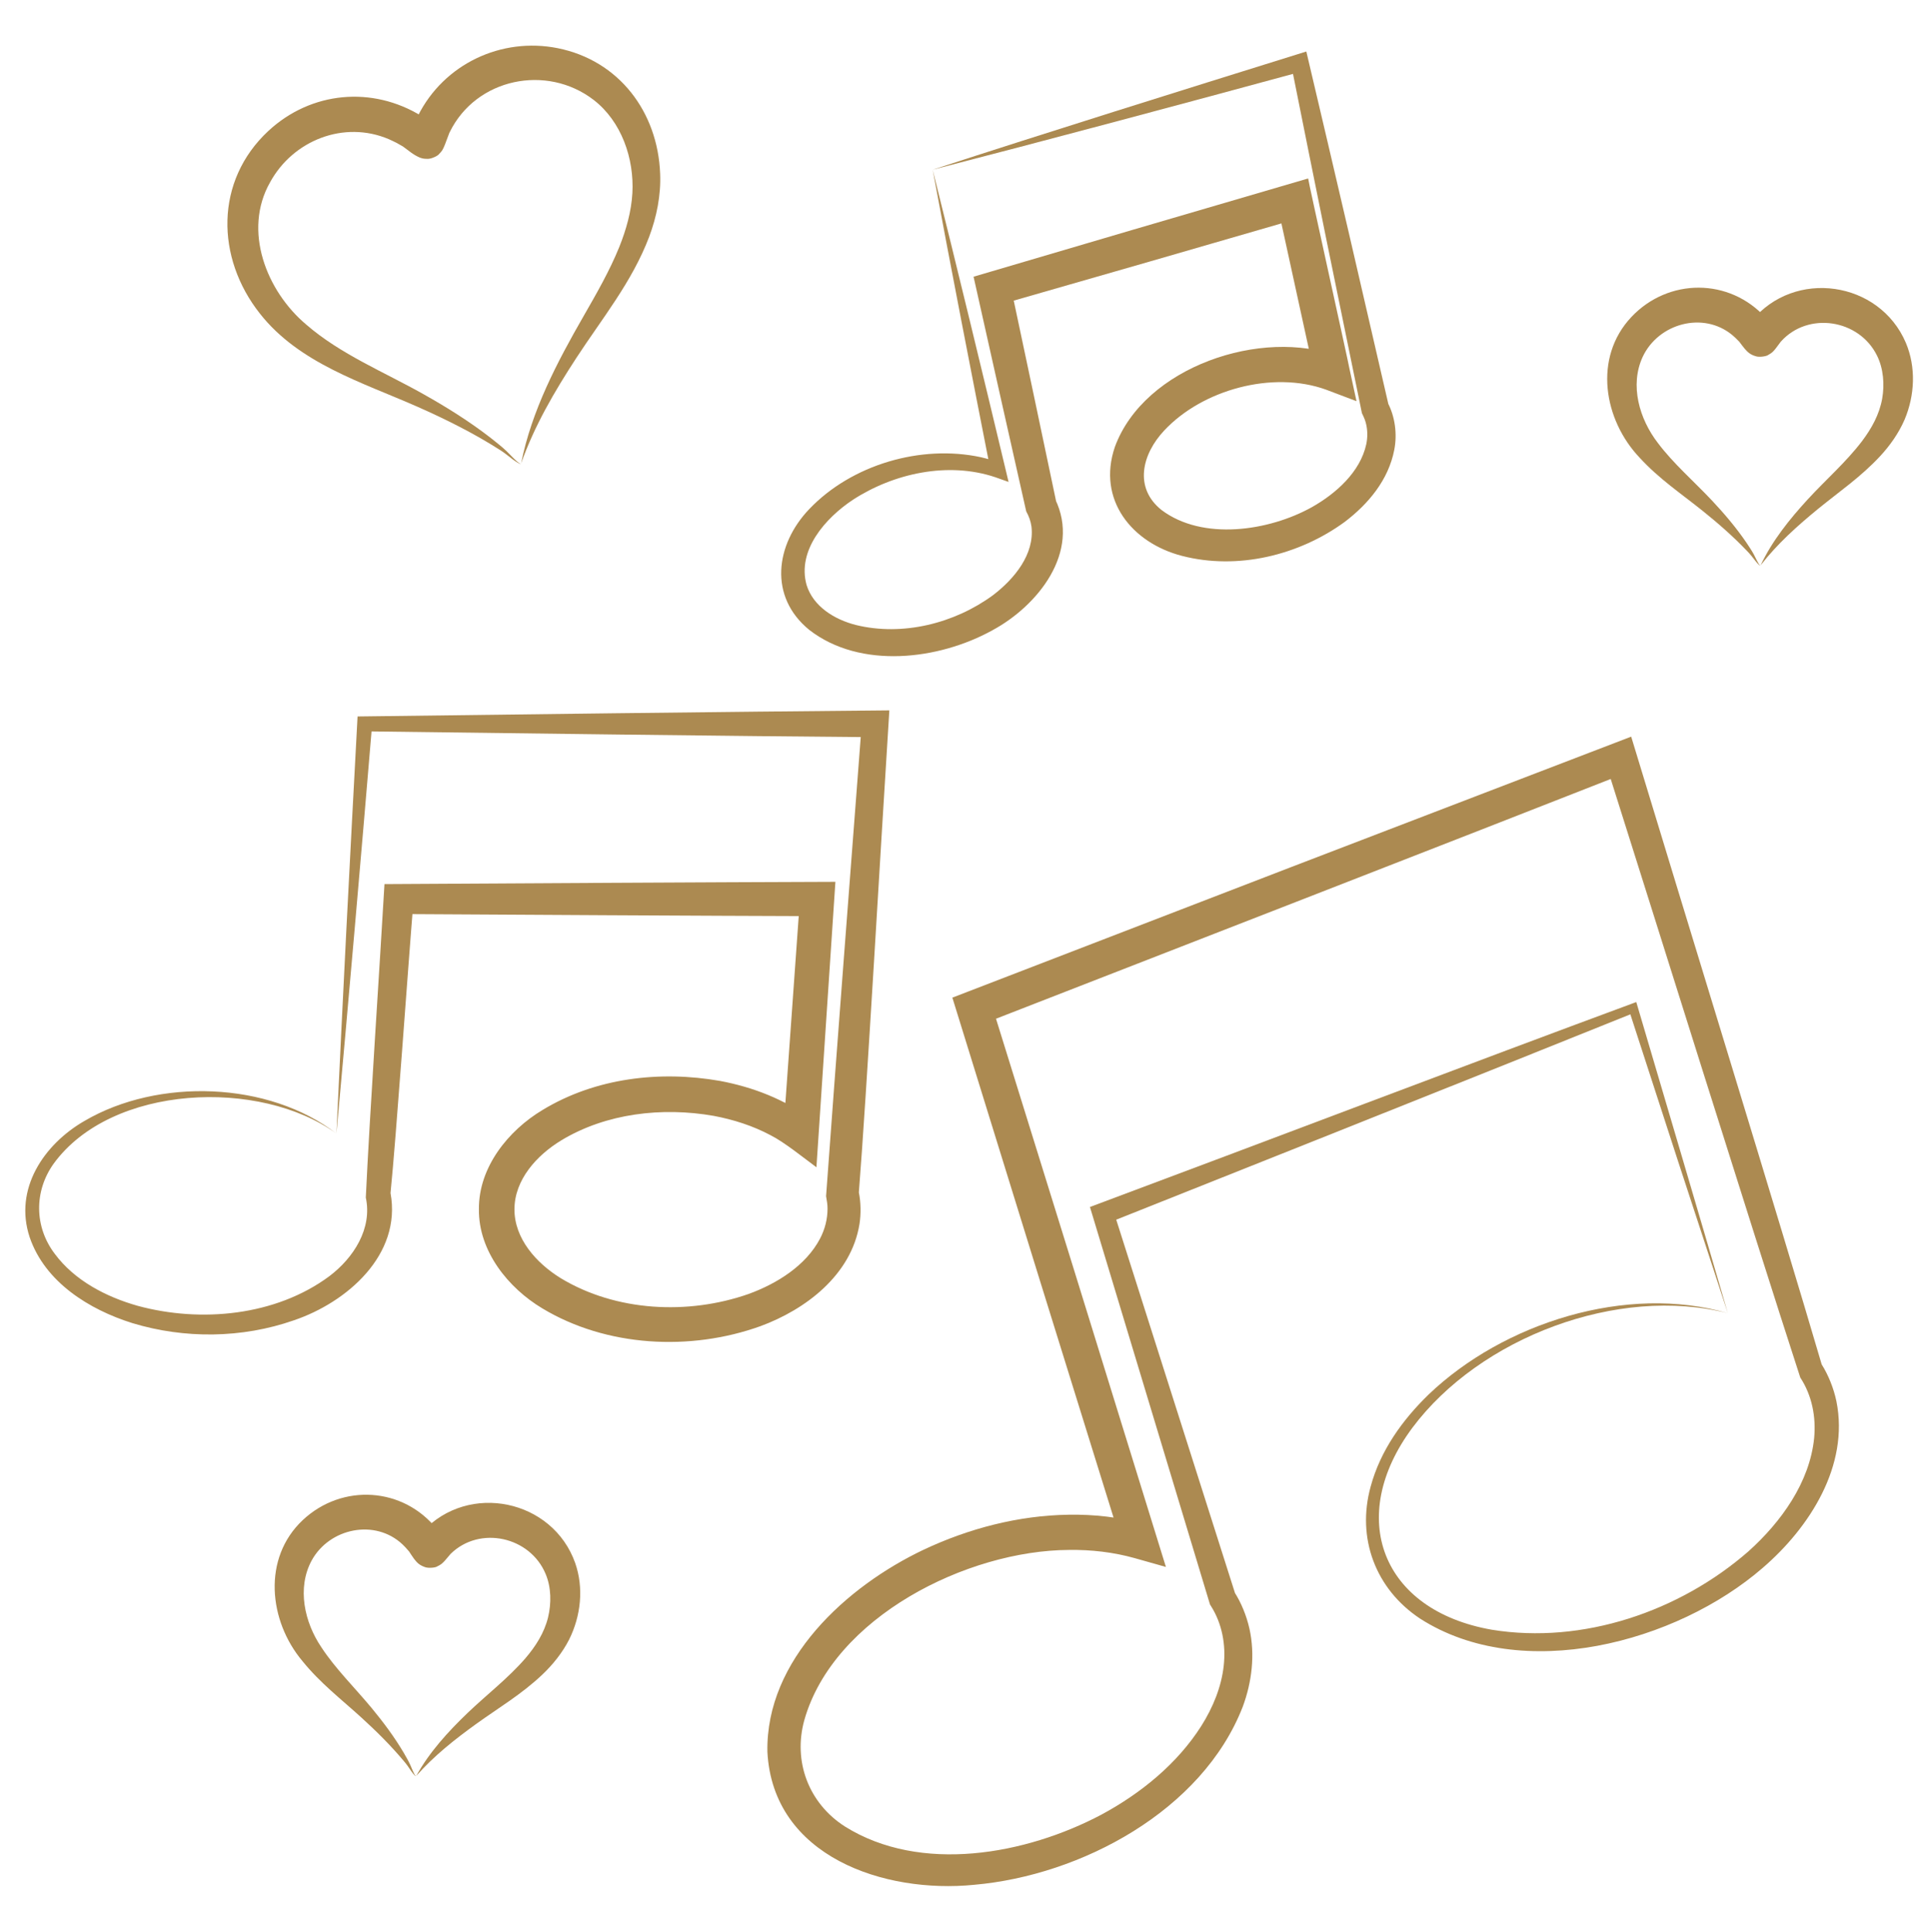
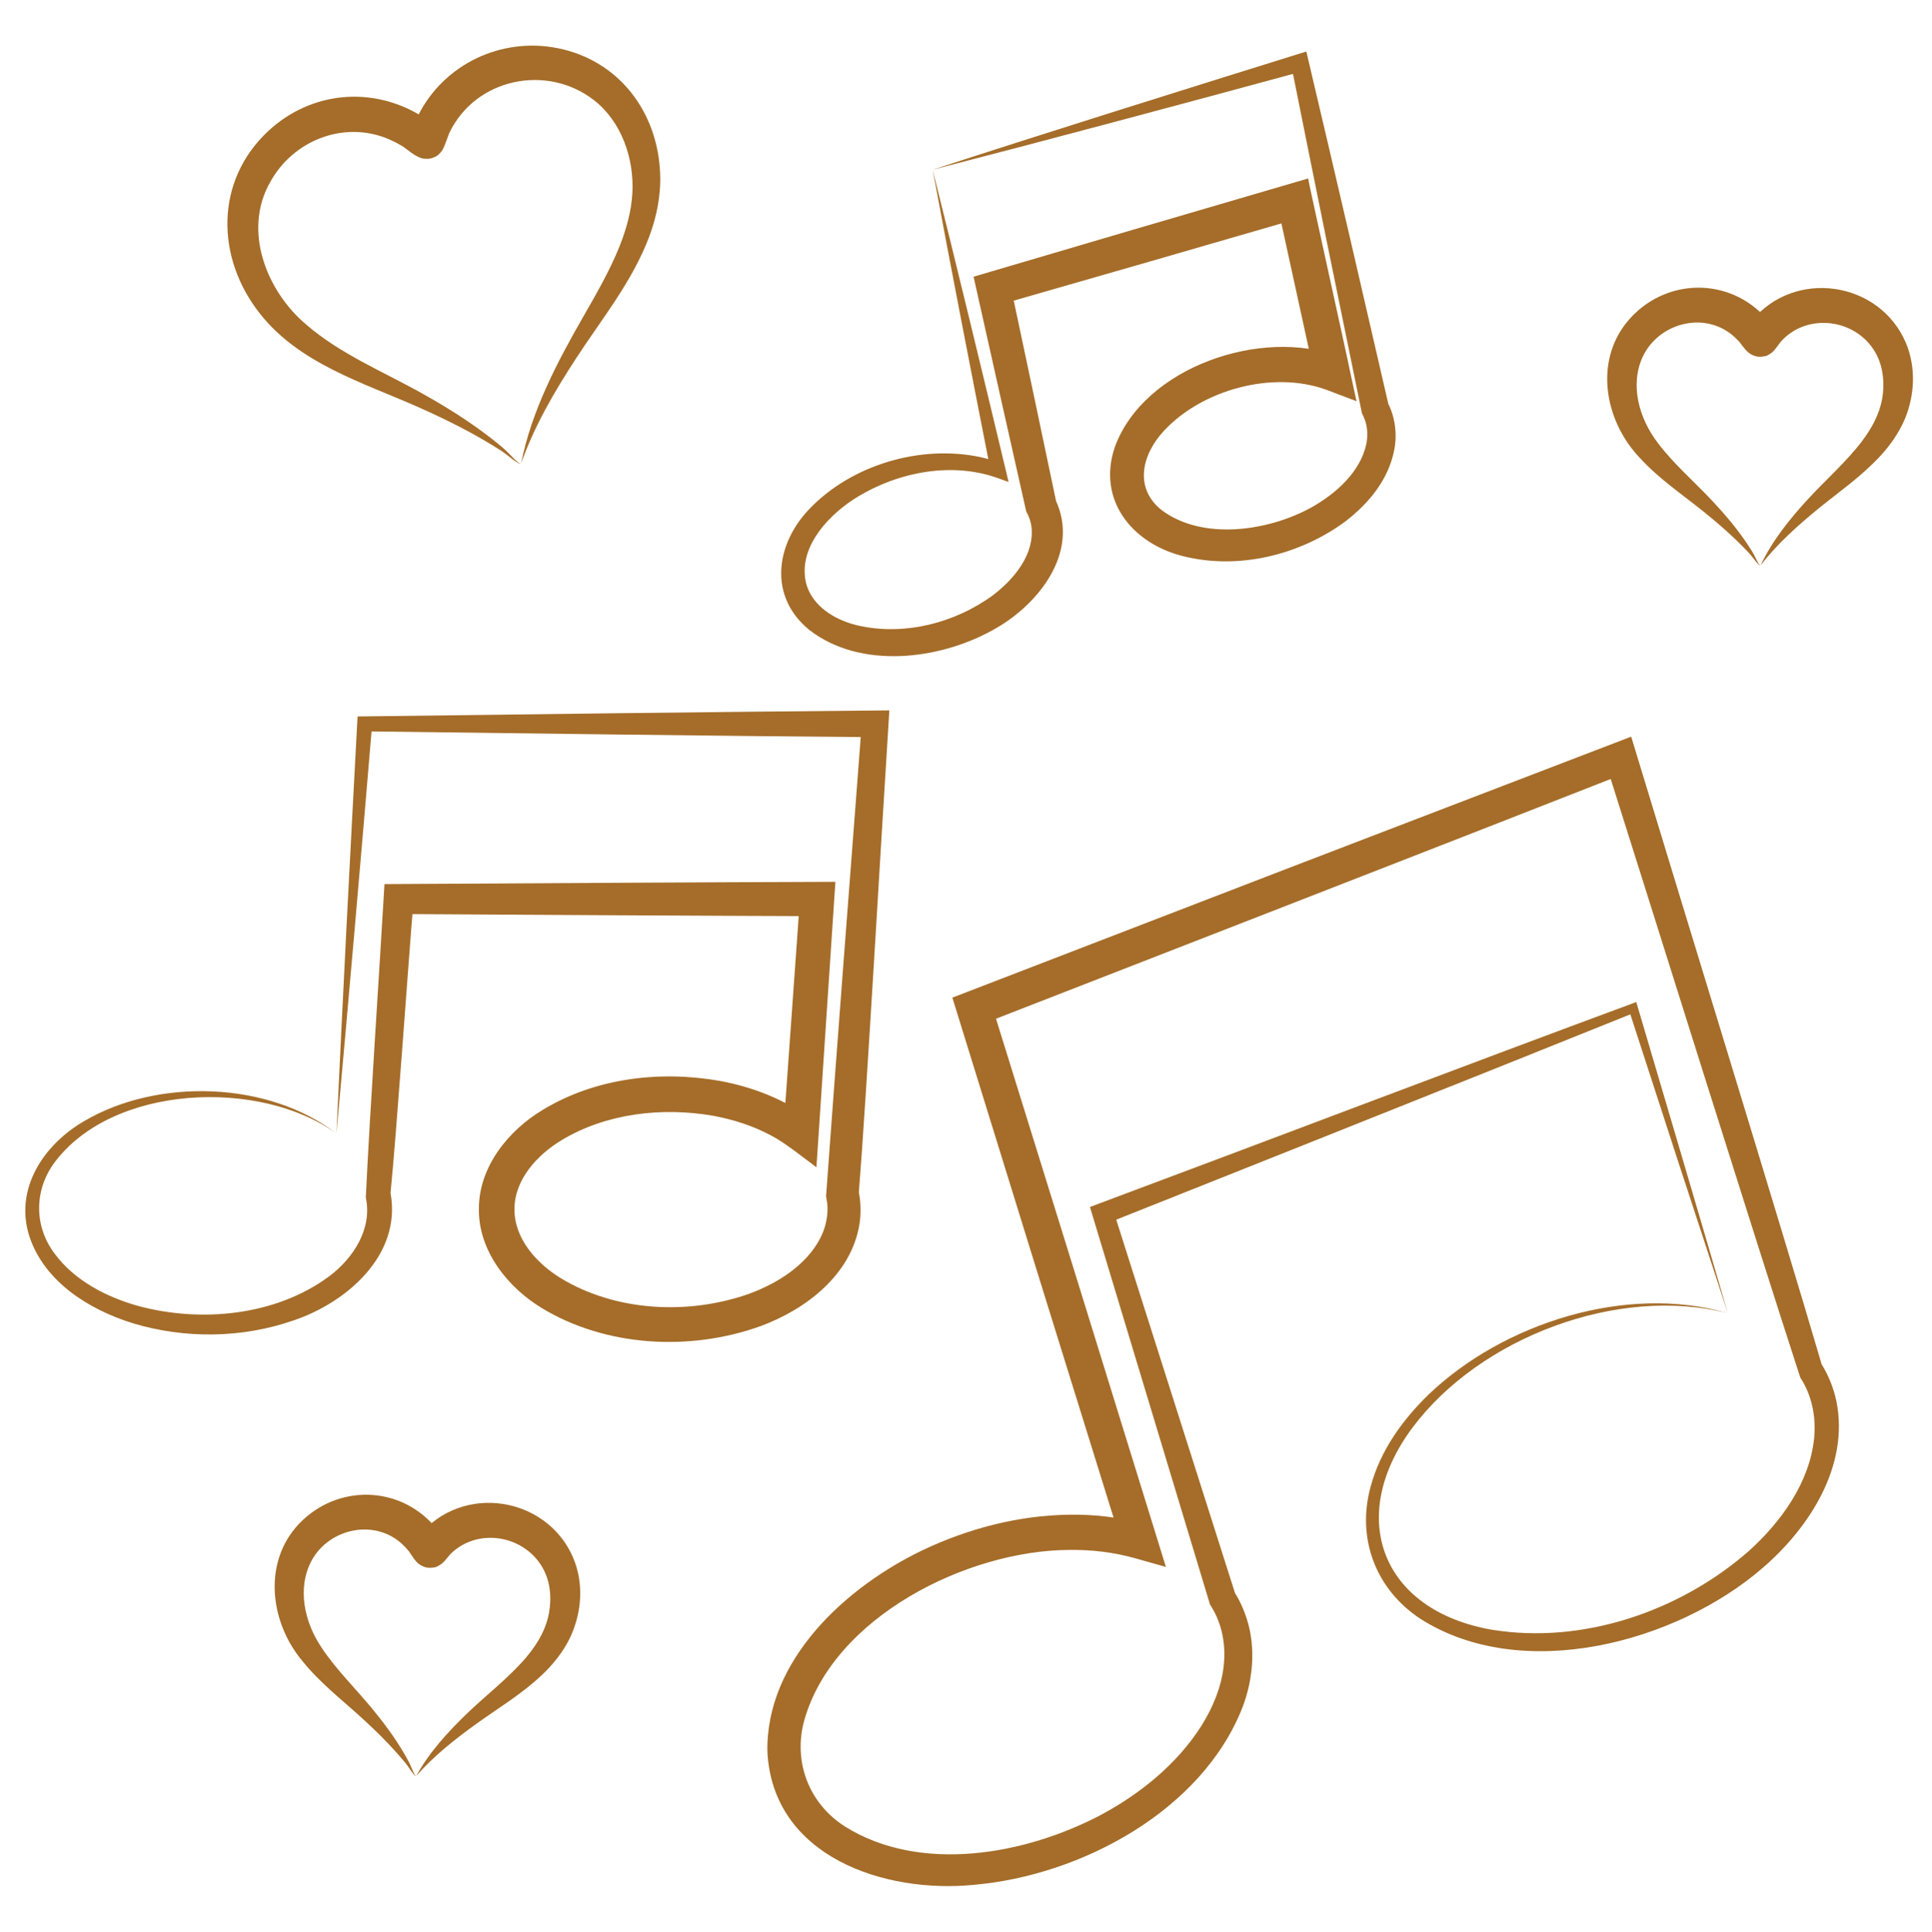
<svg xmlns="http://www.w3.org/2000/svg" version="1.1" id="Layer_1" x="0px" y="0px" viewBox="0 0 1133.86 1133.86" style="enable-background:new 0 0 1133.86 1133.86;" xml:space="preserve">
  <style type="text/css">
- 	.st0{fill:#AC8A51;}
+ 	.st0{fill:#A56D29;}
</style>
  <g>
-     <path class="st0" d="M1014.45,771.01c-64.52-16.5-145.64,14.29-185.22,67.27c-39.04,52.51-18.14,107.27,46.68,118.57   c53.39,8.68,110.19-10.73,150.57-45.96c19.3-17.32,36.01-40.53,38.64-66.55c1.19-12.54-1.31-25.14-8.14-35.55   c-29.28-90.11-85.69-270.71-114.34-361.08c0,0,12.4,5.99,12.4,5.99c-94.48,37.15-284.75,111.11-379.32,147.94   c0,0,6.18-12.78,6.18-12.78l48.58,156.4c3.34,10.97,52.15,168.46,54.05,174.73c0,0-18.44-5.21-18.44-5.21   c-12.4-3.47-25.52-4.97-38.43-4.78c-59.77,0.24-138.25,39.35-155.42,99.89c-6.74,24.27,2.54,48.84,23.8,62.47   c44.46,27.83,106.19,16.56,150.58-6.93c23.11-12.43,44.58-29.87,58.67-52.06c6.92-10.94,11.84-23.06,13.18-35.39   c1.36-12.3-0.94-24.71-7.52-35.1c0,0-0.53-0.83-0.53-0.83s-0.3-0.99-0.3-0.99l-68.48-226.76c0,0-1.71-5.65-1.71-5.65   s5.43-2.04,5.43-2.04c88.56-33.04,224.86-84.88,312.55-117.25c0,0,2.78-1.04,2.78-1.04s0.82,2.78,0.82,2.78   C974.74,635.98,1001.44,726.09,1014.45,771.01c0,0-29.19-89.11-29.19-89.11s-28.96-89.18-28.96-89.18s3.6,1.74,3.6,1.74   s-77.45,31.09-77.45,31.09c-48.97,19.64-181.8,72.53-232.56,92.73c0,0,3.72-7.69,3.72-7.69l71.8,225.73c0,0-0.83-1.82-0.83-1.82   c4.18,6.43,7.29,14.17,9,21.77c3.38,15.27,1.42,31.36-3.94,45.79c-23.73,61.03-94.9,99.03-157.64,104.54   c-52.73,5.29-118.24-16.46-121.45-78.07c-0.99-54.1,46.48-97.18,91.77-118.68c26.55-12.5,55.63-20.08,85.07-20.53   c14.99-0.26,29.91,1.42,44.42,5.47c0,0-12.78,13.07-12.78,13.07l-48.59-156.39c0,0-48.41-156.45-48.41-156.45s-2.88-9.29-2.88-9.29   s9.06-3.49,9.06-3.49s189.96-73.2,189.96-73.2s190.07-72.91,190.07-72.91s9.46-3.63,9.46-3.63s2.93,9.62,2.93,9.62   c26.29,86.8,85.49,279.05,108.91,358.94c4.03,6.44,7.06,14.09,8.65,21.63c7.64,37.83-15.74,74.14-43.24,97.82   c-50.7,44-141.42,68.19-201.22,29.79c-26.16-17.37-37.35-47.28-28.99-77.51c5.7-21.12,18.59-39.04,33.97-53.99   C882.71,776.71,955.14,753.68,1014.45,771.01L1014.45,771.01z" />
+     <path class="st0" d="M1014.45,771.01c-64.52-16.5-145.64,14.29-185.22,67.27c-39.04,52.51-18.14,107.27,46.68,118.57   c53.39,8.68,110.19-10.73,150.57-45.96c19.3-17.32,36.01-40.53,38.64-66.55c1.19-12.54-1.31-25.14-8.14-35.55   c-29.28-90.11-85.69-270.71-114.34-361.08l12.4,5.99c-94.48,37.15-284.75,111.11-379.32,147.94l6.18-12.78l48.58,156.4   c3.34,10.97,52.15,168.46,54.05,174.73l-18.44-5.21c-12.4-3.47-25.52-4.97-38.43-4.78c-59.77,0.24-138.25,39.35-155.42,99.89   c-6.74,24.27,2.54,48.84,23.8,62.47c44.46,27.83,106.19,16.56,150.58-6.93c23.11-12.43,44.58-29.87,58.67-52.06   c6.92-10.94,11.84-23.06,13.18-35.39c1.36-12.3-0.94-24.71-7.52-35.1l-0.53-0.83l-0.3-0.99L641.64,714.3l-1.71-5.65l5.43-2.04   c88.56-33.04,224.86-84.88,312.55-117.25l2.78-1.04l0.82,2.78C974.74,635.98,1001.44,726.09,1014.45,771.01l-29.19-89.11   l-28.96-89.18l3.6,1.74l-77.45,31.09c-48.97,19.64-181.8,72.53-232.56,92.73l3.72-7.69l71.8,225.73l-0.83-1.82   c4.18,6.43,7.29,14.17,9,21.77c3.38,15.27,1.42,31.36-3.94,45.79c-23.73,61.03-94.9,99.03-157.64,104.54   c-52.73,5.29-118.24-16.46-121.45-78.07c-0.99-54.1,46.48-97.18,91.77-118.68c26.55-12.5,55.63-20.08,85.07-20.53   c14.99-0.26,29.91,1.42,44.42,5.47l-12.78,13.07l-48.59-156.39l-48.41-156.45l-2.88-9.29l9.06-3.49l189.96-73.2l190.07-72.91   l9.46-3.63l2.93,9.62c26.29,86.8,85.49,279.05,108.91,358.94c4.03,6.44,7.06,14.09,8.65,21.63c7.64,37.83-15.74,74.14-43.24,97.82   c-50.7,44-141.42,68.19-201.22,29.79c-26.16-17.37-37.35-47.28-28.99-77.51c5.7-21.12,18.59-39.04,33.97-53.99   C882.71,776.71,955.14,753.68,1014.45,771.01L1014.45,771.01z" />
  </g>
  <g>
-     <path class="st0" d="M197.52,665.54c-44.86-32.56-132.06-28.97-166.02,17.68c-11.56,16.18-11.37,37.08,0.64,52.9   c11.59,15.65,30.05,25.28,48.63,30.54c37.15,10.09,81.08,5.96,112.53-17.33c14.36-10.82,25.39-28.09,21.47-46.21   c2.25-48.32,8.18-135.73,10.96-184.04c70.61-0.43,194.16-1.12,264.75-1.34c0,0-0.72,10.79-0.72,10.79s-9.15,137.72-9.15,137.72   l-1.27,19.07c-7.47-5.49-18.87-14.77-27-18.85c-10.4-5.54-21.76-9.15-33.34-11.33c-30.16-5.29-63.1-1.54-89.43,14.36   c-14.57,8.85-27.45,23.19-27.53,40.42c-0.07,17.24,12.76,31.66,27.28,40.59c32.4,19.55,74.64,21.65,110.16,9.22   c16.8-6.11,33.69-16.73,41.97-32.49c2.9-5.54,4.4-11.5,4.41-17.64c0.04-2.18-0.43-4.89-0.86-7.32c0,0,0.09-1.16,0.09-1.16   c4.97-68.93,15.61-207.77,20.9-276.67c0,0,7.82,8.38,7.82,8.38c-74.73-0.55-225-2.45-299.71-3.44c0,0,4.39-4.1,4.39-4.1   C212.2,500.61,204.42,590.3,197.52,665.54c1.42-30,4.29-90.44,5.87-120.44c1.67-31.98,4.76-92.47,6.54-124.45   c76.82-1.02,227.07-2.87,303.88-3.49c0,0,8.34-0.08,8.34-0.08s-0.52,8.46-0.52,8.46c-4.17,64.69-12.97,219.64-17.38,274.52   c1.18,5.83,1.31,12.57,0.37,18.6c-4.84,29.96-31.64,50.21-58.2,59.98c-41.05,14.74-90.28,12.28-128.05-10.49   c-19.97-11.94-37.52-33.62-37.19-58.26c-0.21-24.65,17.37-46.26,37.36-58.2c31.06-18.86,68.94-23.27,104.25-17.05   c19.24,3.62,37.95,10.79,53.72,22.62c0,0-16.63,7.57-16.63,7.57s9.83-137.68,9.83-137.68s10.03,10.74,10.03,10.74   c-61.27-0.16-184.47-0.87-245.72-1.24c0,0,8.78-8.2,8.78-8.2c-3.3,40-10.21,139.52-13.52,172.01   c6.68,36.32-25.68,64.25-56.82,74.75c-30.32,10.58-64.03,10.93-94.71,1.63c-25.34-7.92-51.31-24.03-60.32-50.42   c-9.43-28.31,8.3-54.62,32.31-68.38C92.82,632.83,157.67,634.74,197.52,665.54L197.52,665.54z" />
+     <path class="st0" d="M197.52,665.54c-44.86-32.56-132.06-28.97-166.02,17.68c-11.56,16.18-11.37,37.08,0.64,52.9   c11.59,15.65,30.05,25.28,48.63,30.54c37.15,10.09,81.08,5.96,112.53-17.33c14.36-10.82,25.39-28.09,21.47-46.21   c2.25-48.32,8.18-135.73,10.96-184.04c70.61-0.43,194.16-1.12,264.75-1.34l-0.72,10.79l-9.15,137.72l-1.27,19.07   c-7.47-5.49-18.87-14.77-27-18.85c-10.4-5.54-21.76-9.15-33.34-11.33c-30.16-5.29-63.1-1.54-89.43,14.36   c-14.57,8.85-27.45,23.19-27.53,40.42c-0.07,17.24,12.76,31.66,27.28,40.59c32.4,19.55,74.64,21.65,110.16,9.22   c16.8-6.11,33.69-16.73,41.97-32.49c2.9-5.54,4.4-11.5,4.41-17.64c0.04-2.18-0.43-4.89-0.86-7.32l0.09-1.16   c4.97-68.93,15.61-207.77,20.9-276.67l7.82,8.38c-74.73-0.55-225-2.45-299.71-3.44l4.39-4.1   C212.2,500.61,204.42,590.3,197.52,665.54c1.42-30,4.29-90.44,5.87-120.44c1.67-31.98,4.76-92.47,6.54-124.45   c76.82-1.02,227.07-2.87,303.88-3.49l8.34-0.08l-0.52,8.46c-4.17,64.69-12.97,219.64-17.38,274.52c1.18,5.83,1.31,12.57,0.37,18.6   c-4.84,29.96-31.64,50.21-58.2,59.98c-41.05,14.74-90.28,12.28-128.05-10.49c-19.97-11.94-37.52-33.62-37.19-58.26   c-0.21-24.65,17.37-46.26,37.36-58.2c31.06-18.86,68.94-23.27,104.25-17.05c19.24,3.62,37.95,10.79,53.72,22.62l-16.63,7.57   l9.83-137.68l10.03,10.74c-61.27-0.16-184.47-0.87-245.72-1.24l8.78-8.2c-3.3,40-10.21,139.52-13.52,172.01   c6.68,36.32-25.68,64.25-56.82,74.75c-30.32,10.58-64.03,10.93-94.71,1.63c-25.34-7.92-51.31-24.03-60.32-50.42   c-9.43-28.31,8.3-54.62,32.31-68.38C92.82,632.83,157.67,634.74,197.52,665.54L197.52,665.54z" />
  </g>
  <g>
-     <path class="st0" d="M547.59,99.64c13.96,55.86,29.34,119.51,42.71,175.56c0,0,1.85,7.75,1.85,7.75s-7.69-2.73-7.69-2.73   c-27.73-9.36-59.69-2.4-83.73,13.23c-16.15,10.7-32.89,29.71-27.16,50.05c3.91,12.55,16.29,20.2,28.85,23.42   c27.41,6.78,57.96-0.86,80.57-17.46c12.51-9.53,24.5-24.02,22.61-40.26c-0.45-3.21-1.47-6.03-3.09-8.97   c-7.29-32.38-21.66-96.28-28.87-128.67c0,0-2.04-9.1-2.04-9.1c48.44-14.33,137.13-40.39,185.66-54.53c0,0,10.78-3.15,10.78-3.15   c-0.05,1.13,23.47,107.12,24.32,112.03c0,0,4.07,18.73,4.07,18.73s-17.95-6.79-17.95-6.79c-31.28-11.28-72.55-0.01-95,24.07   c-12.96,13.82-17.89,33.57-1.52,46.62c24.15,18.18,62.98,12.39,88.19-1.63c14.24-8.02,28.45-20.7,32-36.94   c0.78-3.71,0.81-7.41,0.11-11.04c-0.46-2.52-1.42-4.79-2.64-7.22c0,0-0.19-0.91-0.19-0.91S778.59,139.9,778.59,139.9   c-5.21-25.32-15.42-76.55-20.52-101.9c0,0,6.56,3.9,6.56,3.9C695.57,60.69,616.69,81.8,547.59,99.64   c67.8-22.1,145.86-46.48,214.12-67.76c0,0,5.26-1.64,5.26-1.64c6.6,27.92,18.51,78.77,25.01,106.74c0,0,23.39,101.27,23.39,101.27   s-0.68-1.92-0.68-1.92c4.4,8.23,5.7,18.56,3.93,27.69c-3.41,17.83-15.32,31.91-29.11,42.4c-26.9,19.66-62.96,28.4-95.57,19.94   c-29.47-7.65-49.95-33.03-39.36-64.01c17.25-47.02,86.46-70.18,131.32-53.05c0,0-13.88,11.94-13.88,11.94l-22.07-101.02   c0,0,13.16,7.83,13.16,7.83s-88.41,25.6-88.41,25.6s-88.46,25.42-88.46,25.42s7-11.77,7-11.77s13.54,63.9,13.54,63.9l13.45,63.92   c0,0-0.77-2.17-0.77-2.17c15.24,31.24-10.26,62.82-36.84,77.12c-31.42,17.39-77.44,23.01-107.43-0.2   c-24.03-19.55-19.95-50.15-0.09-70.94c24.94-26.18,65.65-38.06,100.77-30.5c3.97,0.91,7.89,2.09,11.71,3.61   c0,0-5.84,5.02-5.84,5.02C570.61,220.53,558.11,156.25,547.59,99.64L547.59,99.64z" />
+     <path class="st0" d="M547.59,99.64c13.96,55.86,29.34,119.51,42.71,175.56l1.85,7.75l-7.69-2.73c-27.73-9.36-59.69-2.4-83.73,13.23   c-16.15,10.7-32.89,29.71-27.16,50.05c3.91,12.55,16.29,20.2,28.85,23.42c27.41,6.78,57.96-0.86,80.57-17.46   c12.51-9.53,24.5-24.02,22.61-40.26c-0.45-3.21-1.47-6.03-3.09-8.97c-7.29-32.38-21.66-96.28-28.87-128.67l-2.04-9.1   c48.44-14.33,137.13-40.39,185.66-54.53l10.78-3.15c-0.05,1.13,23.47,107.12,24.32,112.03l4.07,18.73l-17.95-6.79   c-31.28-11.28-72.55-0.01-95,24.07c-12.96,13.82-17.89,33.57-1.52,46.62c24.15,18.18,62.98,12.39,88.19-1.63   c14.24-8.02,28.45-20.7,32-36.94c0.78-3.71,0.81-7.41,0.11-11.04c-0.46-2.52-1.42-4.79-2.64-7.22l-0.19-0.91l-20.84-101.8   c-5.21-25.32-15.42-76.55-20.52-101.9l6.56,3.9C695.57,60.69,616.69,81.8,547.59,99.64c67.8-22.1,145.86-46.48,214.12-67.76   l5.26-1.64c6.6,27.92,18.51,78.77,25.01,106.74l23.39,101.27l-0.68-1.92c4.4,8.23,5.7,18.56,3.93,27.69   c-3.41,17.83-15.32,31.91-29.11,42.4c-26.9,19.66-62.96,28.4-95.57,19.94c-29.47-7.65-49.95-33.03-39.36-64.01   c17.25-47.02,86.46-70.18,131.32-53.05l-13.88,11.94l-22.07-101.02l13.16,7.83l-88.41,25.6l-88.46,25.42l7-11.77l13.54,63.9   l13.45,63.92l-0.77-2.17c15.24,31.24-10.26,62.82-36.84,77.12c-31.42,17.39-77.44,23.01-107.43-0.2   c-24.03-19.55-19.95-50.15-0.09-70.94c24.94-26.18,65.65-38.06,100.77-30.5c3.97,0.91,7.89,2.09,11.71,3.61l-5.84,5.02   C570.61,220.53,558.11,156.25,547.59,99.64L547.59,99.64z" />
  </g>
  <g>
    <g>
-       <path class="st0" d="M1033.7,331.89c-0.16,0.04-0.3,0.13-0.5,0.09c-0.19-0.08-0.28-0.21-0.42-0.31c-0.75-0.66-1.41-1.43-2.04-2.21    c-1.42-1.89-3.39-4.36-5.03-5.99c-8.11-8.49-16.92-16.22-26.08-23.55c-12.59-10.12-25.5-18.72-36.82-31.05    c-21.31-22.3-27.47-58.83-5.05-82.7c21.7-23.07,57.72-23.16,79.03,0.52c1.16,1.3,2.43,3.16,3.56,4.49    c0.07,0.09,0.2,0.19-0.18-0.17c-0.6-0.5-0.69-0.61-1.55-1.14c-0.25-0.15-1.17-0.69-2.65-1.07c-1.94-0.71-6.29,0.02-7.04,0.73    c-1.96,1.02-2.85,2.08-2.55,1.77c-0.2,0.18-0.51,0.53-0.45,0.46l-0.05,0.06l0.07-0.08c0.67-0.87,1.82-2.37,2.48-3.26    c25.08-30.84,75.01-23.62,90.53,12.78c6.06,14.38,5.27,30.84-0.71,45.05c-3.45,8-8.68,15.39-14.47,21.6    c-11.34,12.2-24.18,20.91-36.65,31.11C1055.01,308.97,1043.34,319.44,1033.7,331.89L1033.7,331.89z M1033.7,331.89    c6.78-14.4,17.03-27.12,27.77-38.82c10.51-11.42,22.39-21.76,31.74-34.03c5.7-7.58,10.18-15.68,11.85-24.94    c1.47-8.33,0.76-17.68-3-25.26c-10.47-21.42-40.51-26.15-56.5-8.26c-0.04,0.04-0.13,0.13-0.01,0c0.2-0.24,0.08-0.09,0.07-0.08    c0,0-0.46,0.6-0.46,0.6s-1.14,1.54-1.14,1.54c-1.02,1.33-1.88,2.63-3.12,3.83c0.24-0.25-0.71,0.86-2.74,1.92    c-0.8,0.77-5.24,1.51-7.26,0.78c-3.33-0.97-4.72-2.35-6.52-4.38c-1.06-1.27-2.27-2.91-3.25-4.21c-0.01-0.01-0.04-0.05-0.01-0.01    c0.02,0.02,0.23,0.26,0.15,0.18c0,0-0.27-0.28-0.27-0.28s-0.54-0.55-0.54-0.55c-0.95-1.06-2.28-2.22-3.35-3.16    c-17.07-14.18-43.45-6.92-52.67,12.78c-7.69,16.67-1.96,36.45,8.94,50.55c8.94,11.94,21.29,22.63,31.8,33.82    c7.28,7.76,14.22,15.93,20.21,24.74c1.45,2.21,3.01,4.47,4.27,6.79c0,0,1.79,3.54,1.79,3.54c0.3,0.58,0.6,1.16,0.94,1.72    c0.25,0.42,0.52,0.83,0.84,1.17C1033.36,331.94,1033.55,331.9,1033.7,331.89L1033.7,331.89z" />
+       <path class="st0" d="M1033.7,331.89c-0.16,0.04-0.3,0.13-0.5,0.09c-0.19-0.08-0.28-0.21-0.42-0.31c-0.75-0.66-1.41-1.43-2.04-2.21    c-1.42-1.89-3.39-4.36-5.03-5.99c-8.11-8.49-16.92-16.22-26.08-23.55c-12.59-10.12-25.5-18.72-36.82-31.05    c-21.31-22.3-27.47-58.83-5.05-82.7c21.7-23.07,57.72-23.16,79.03,0.52c1.16,1.3,2.43,3.16,3.56,4.49    c0.07,0.09,0.2,0.19-0.18-0.17c-0.6-0.5-0.69-0.61-1.55-1.14c-0.25-0.15-1.17-0.69-2.65-1.07c-1.94-0.71-6.29,0.02-7.04,0.73    c-1.96,1.02-2.85,2.08-2.55,1.77c-0.2,0.18-0.51,0.53-0.45,0.46l-0.05,0.06l0.07-0.08c0.67-0.87,1.82-2.37,2.48-3.26    c25.08-30.84,75.01-23.62,90.53,12.78c6.06,14.38,5.27,30.84-0.71,45.05c-3.45,8-8.68,15.39-14.47,21.6    c-11.34,12.2-24.18,20.91-36.65,31.11C1055.01,308.97,1043.34,319.44,1033.7,331.89L1033.7,331.89z M1033.7,331.89    c6.78-14.4,17.03-27.12,27.77-38.82c10.51-11.42,22.39-21.76,31.74-34.03c5.7-7.58,10.18-15.68,11.85-24.94    c1.47-8.33,0.76-17.68-3-25.26c-10.47-21.42-40.51-26.15-56.5-8.26c-0.04,0.04-0.13,0.13-0.01,0c0.2-0.24,0.08-0.09,0.07-0.08    l-0.46,0.6l-1.14,1.54c-1.02,1.33-1.88,2.63-3.12,3.83c0.24-0.25-0.71,0.86-2.74,1.92c-0.8,0.77-5.24,1.51-7.26,0.78    c-3.33-0.97-4.72-2.35-6.52-4.38c-1.06-1.27-2.27-2.91-3.25-4.21c-0.01-0.01-0.04-0.05-0.01-0.01c0.02,0.02,0.23,0.26,0.15,0.18    l-0.27-0.28l-0.54-0.55c-0.95-1.06-2.28-2.22-3.35-3.16c-17.07-14.18-43.45-6.92-52.67,12.78c-7.69,16.67-1.96,36.45,8.94,50.55    c8.94,11.94,21.29,22.63,31.8,33.82c7.28,7.76,14.22,15.93,20.21,24.74c1.45,2.21,3.01,4.47,4.27,6.79l1.79,3.54    c0.3,0.58,0.6,1.16,0.94,1.72c0.25,0.42,0.52,0.83,0.84,1.17C1033.36,331.94,1033.55,331.9,1033.7,331.89L1033.7,331.89z" />
    </g>
  </g>
  <g>
    <g>
-       <path class="st0" d="M244.39,1042.67c-0.16,0.03-0.31,0.11-0.51,0.06c-0.19-0.09-0.27-0.23-0.4-0.34    c-0.71-0.71-1.31-1.52-1.9-2.33c-1.3-1.98-3.11-4.57-4.64-6.29c-7.56-8.98-15.87-17.26-24.54-25.15    c-11.92-10.89-24.27-20.3-34.79-33.31c-19.87-23.6-23.71-60.45,0.17-82.86c23.11-21.66,59.06-19.47,78.84,5.5    c1.08,1.37,2.22,3.31,3.27,4.71c0.06,0.09,0.19,0.21-0.16-0.18c-0.56-0.54-0.65-0.66-1.48-1.23c-0.24-0.17-1.13-0.76-2.58-1.24    c-1.89-0.83-6.28-0.37-7.07,0.29c-2.02,0.9-2.98,1.89-2.66,1.6c-0.21,0.17-0.54,0.5-0.47,0.43c0,0-0.05,0.06-0.05,0.06l0.07-0.08    c0.72-0.83,1.97-2.25,2.68-3.09c26.98-29.2,76.35-18.85,89.54,18.46c5.14,14.74,3.31,31.12-3.55,44.92    c-3.95,7.76-9.64,14.81-15.8,20.64c-12.09,11.46-25.45,19.34-38.54,28.74C267.09,1021.15,254.79,1030.86,244.39,1042.67    L244.39,1042.67z M244.39,1042.67c7.67-13.94,18.7-25.99,30.17-36.99c11.21-10.73,23.72-20.3,33.82-31.96    c6.17-7.2,11.15-15.01,13.4-24.14c1.99-8.22,1.88-17.6-1.4-25.4c-9.1-22.04-38.78-28.66-55.87-11.81c-0.05,0.04-0.13,0.12-0.01,0    c0.22-0.22,0.09-0.08,0.08-0.07l-0.49,0.57c0,0-1.23,1.46-1.23,1.46c-1.1,1.26-2.04,2.5-3.36,3.62c0.26-0.23-0.76,0.81-2.86,1.75    c-0.85,0.72-5.33,1.18-7.3,0.32c-3.27-1.18-4.57-2.64-6.23-4.78c-0.98-1.33-2.08-3.05-2.98-4.41c-0.01-0.01-0.04-0.05-0.01-0.01    c0.01,0.02,0.21,0.28,0.14,0.19c0,0-0.25-0.29-0.25-0.29l-0.51-0.59c-0.88-1.12-2.14-2.36-3.15-3.36    c-16.14-15.23-42.92-9.64-53.37,9.43c-8.72,16.16-4.26,36.26,5.74,51.01c8.17,12.48,19.82,23.93,29.61,35.76    c6.78,8.21,13.19,16.8,18.61,25.96c1.3,2.29,2.73,4.65,3.83,7.05c0,0,1.56,3.64,1.56,3.64c0.26,0.6,0.53,1.2,0.83,1.77    c0.22,0.43,0.47,0.86,0.76,1.22C244.04,1042.7,244.23,1042.67,244.39,1042.67L244.39,1042.67z" />
+       <path class="st0" d="M244.39,1042.67c-0.16,0.03-0.31,0.11-0.51,0.06c-0.19-0.09-0.27-0.23-0.4-0.34    c-0.71-0.71-1.31-1.52-1.9-2.33c-1.3-1.98-3.11-4.57-4.64-6.29c-7.56-8.98-15.87-17.26-24.54-25.15    c-11.92-10.89-24.27-20.3-34.79-33.31c-19.87-23.6-23.71-60.45,0.17-82.86c23.11-21.66,59.06-19.47,78.84,5.5    c1.08,1.37,2.22,3.31,3.27,4.71c0.06,0.09,0.19,0.21-0.16-0.18c-0.56-0.54-0.65-0.66-1.48-1.23c-0.24-0.17-1.13-0.76-2.58-1.24    c-1.89-0.83-6.28-0.37-7.07,0.29c-2.02,0.9-2.98,1.89-2.66,1.6c-0.21,0.17-0.54,0.5-0.47,0.43l-0.05,0.06l0.07-0.08    c0.72-0.83,1.97-2.25,2.68-3.09c26.98-29.2,76.35-18.85,89.54,18.46c5.14,14.74,3.31,31.12-3.55,44.92    c-3.95,7.76-9.64,14.81-15.8,20.64c-12.09,11.46-25.45,19.34-38.54,28.74C267.09,1021.15,254.79,1030.86,244.39,1042.67    L244.39,1042.67z M244.39,1042.67c7.67-13.94,18.7-25.99,30.17-36.99c11.21-10.73,23.72-20.3,33.82-31.96    c6.17-7.2,11.15-15.01,13.4-24.14c1.99-8.22,1.88-17.6-1.4-25.4c-9.1-22.04-38.78-28.66-55.87-11.81c-0.05,0.04-0.13,0.12-0.01,0    c0.22-0.22,0.09-0.08,0.08-0.07l-0.49,0.57l-1.23,1.46c-1.1,1.26-2.04,2.5-3.36,3.62c0.26-0.23-0.76,0.81-2.86,1.75    c-0.85,0.72-5.33,1.18-7.3,0.32c-3.27-1.18-4.57-2.64-6.23-4.78c-0.98-1.33-2.08-3.05-2.98-4.41c-0.01-0.01-0.04-0.05-0.01-0.01    c0.01,0.02,0.21,0.28,0.14,0.19l-0.25-0.29l-0.51-0.59c-0.88-1.12-2.14-2.36-3.15-3.36c-16.14-15.23-42.92-9.64-53.37,9.43    c-8.72,16.16-4.26,36.26,5.74,51.01c8.17,12.48,19.82,23.93,29.61,35.76c6.78,8.21,13.19,16.8,18.61,25.96    c1.3,2.29,2.73,4.65,3.83,7.05l1.56,3.64c0.26,0.6,0.53,1.2,0.83,1.77c0.22,0.43,0.47,0.86,0.76,1.22    C244.04,1042.7,244.23,1042.67,244.39,1042.67L244.39,1042.67z" />
    </g>
  </g>
  <g>
    <g>
-       <path class="st0" d="M305.98,271.99c-0.21,0.12-0.4,0.29-0.68,0.31c-0.29-0.03-0.47-0.19-0.7-0.29c-1.32-0.67-2.53-1.54-3.72-2.41    c-1.81-1.41-5.16-4.06-6.99-5.2c-15.51-9.92-32-18.17-48.82-25.6c-32.37-14.3-69.45-25.45-92.42-54.62    c-25.96-32.75-26.66-77.98,4.97-107.36c25.04-23.17,60.92-26.51,89.94-8.64c2.2,1.41,4.65,3.44,6.79,4.85    c0.22,0.15,0.51,0.3,0.19,0.13c0,0-0.22-0.11-0.22-0.11c-1.42-0.53-1.78-0.74-4.21-0.77c-2.04-0.14-6,1.77-6.5,2.64    c-2.06,2.13-1.84,2.31-2.17,2.82c0,0,0.02-0.04,0.02-0.04s0.09-0.21,0.09-0.21c0.62-1.57,1.65-4.24,2.23-5.82    c0.45-1.1,0.97-2.6,1.62-3.7c15.22-30.41,48.94-46.29,82.02-39.69c36.08,7.25,58.73,37.49,60.16,73.57    c0.54,12.72-2.03,25.46-6.49,37.3c-10.01,26.41-27.78,48.08-42.82,71.17C325.56,229.82,313.77,249.98,305.98,271.99L305.98,271.99    z M305.98,271.99c6.1-30.82,21.12-59.34,36.64-86.37c7.62-13.28,15.32-26.64,21.01-40.71c4.03-10.1,7.04-20.69,7.65-31.54    c1.12-20.26-6.37-42.05-22.71-54.69c-27.62-21.25-68.98-12.74-84.48,18.81c0,0-0.15,0.27-0.15,0.27    c-0.05,0.09-0.12,0.23-0.06,0.11c0.09-0.21-0.01,0.04-0.05,0.12c-0.74,1.88-1.81,4.87-2.55,6.77c-0.24,0.58-0.55,1.38-0.82,1.94    c-0.04,0.1-0.34,0.7-0.57,1.11c0.16-0.29-0.46,1.05-2.13,2.66c-0.57,0.99-4.64,2.94-6.8,2.8c-2.45-0.01-3.1-0.29-4.48-0.75    c-3.96-1.66-6.66-4.21-9.97-6.56c0.01,0.01-0.02-0.02,0.05,0.03c0.05,0.04,0.13,0.08,0.04,0.03c-1.1-0.62-2.73-1.54-3.81-2.16    c-1.36-0.74-3.11-1.45-4.48-2.13c-26.28-11.22-56.23,0.59-69.75,25.31c-16.06,28.29-2.21,63.81,21.25,83.54    c20.07,17.42,45.61,27.76,68.93,40.91c13.7,7.69,27.09,16.08,39.5,25.73c3.03,2.43,6.26,4.89,9.07,7.57c0,0,4.13,4.16,4.13,4.16    c1.21,1.17,2.41,2.42,3.86,3.24C305.52,272.22,305.76,272.08,305.98,271.99L305.98,271.99z" />
+       <path class="st0" d="M305.98,271.99c-0.21,0.12-0.4,0.29-0.68,0.31c-0.29-0.03-0.47-0.19-0.7-0.29c-1.32-0.67-2.53-1.54-3.72-2.41    c-1.81-1.41-5.16-4.06-6.99-5.2c-15.51-9.92-32-18.17-48.82-25.6c-32.37-14.3-69.45-25.45-92.42-54.62    c-25.96-32.75-26.66-77.98,4.97-107.36c25.04-23.17,60.92-26.51,89.94-8.64c2.2,1.41,4.65,3.44,6.79,4.85    c0.22,0.15,0.51,0.3,0.19,0.13l-0.22-0.11c-1.42-0.53-1.78-0.74-4.21-0.77c-2.04-0.14-6,1.77-6.5,2.64    c-2.06,2.13-1.84,2.31-2.17,2.82l0.02-0.04l0.09-0.21c0.62-1.57,1.65-4.24,2.23-5.82c0.45-1.1,0.97-2.6,1.62-3.7    c15.22-30.41,48.94-46.29,82.02-39.69c36.08,7.25,58.73,37.49,60.16,73.57c0.54,12.72-2.03,25.46-6.49,37.3    c-10.01,26.41-27.78,48.08-42.82,71.17C325.56,229.82,313.77,249.98,305.98,271.99L305.98,271.99z M305.98,271.99    c6.1-30.82,21.12-59.34,36.64-86.37c7.62-13.28,15.32-26.64,21.01-40.71c4.03-10.1,7.04-20.69,7.65-31.54    c1.12-20.26-6.37-42.05-22.71-54.69c-27.62-21.25-68.98-12.74-84.48,18.81l-0.15,0.27c-0.05,0.09-0.12,0.23-0.06,0.11    c0.09-0.21-0.01,0.04-0.05,0.12c-0.74,1.88-1.81,4.87-2.55,6.77c-0.24,0.58-0.55,1.38-0.82,1.94c-0.04,0.1-0.34,0.7-0.57,1.11    c0.16-0.29-0.46,1.05-2.13,2.66c-0.57,0.99-4.64,2.94-6.8,2.8c-2.45-0.01-3.1-0.29-4.48-0.75c-3.96-1.66-6.66-4.21-9.97-6.56    c0.01,0.01-0.02-0.02,0.05,0.03c0.05,0.04,0.13,0.08,0.04,0.03c-1.1-0.62-2.73-1.54-3.81-2.16c-1.36-0.74-3.11-1.45-4.48-2.13    c-26.28-11.22-56.23,0.59-69.75,25.31c-16.06,28.29-2.21,63.81,21.25,83.54c20.07,17.42,45.61,27.76,68.93,40.91    c13.7,7.69,27.09,16.08,39.5,25.73c3.03,2.43,6.26,4.89,9.07,7.57l4.13,4.16c1.21,1.17,2.41,2.42,3.86,3.24    C305.52,272.22,305.76,272.08,305.98,271.99L305.98,271.99z" />
    </g>
  </g>
</svg>
